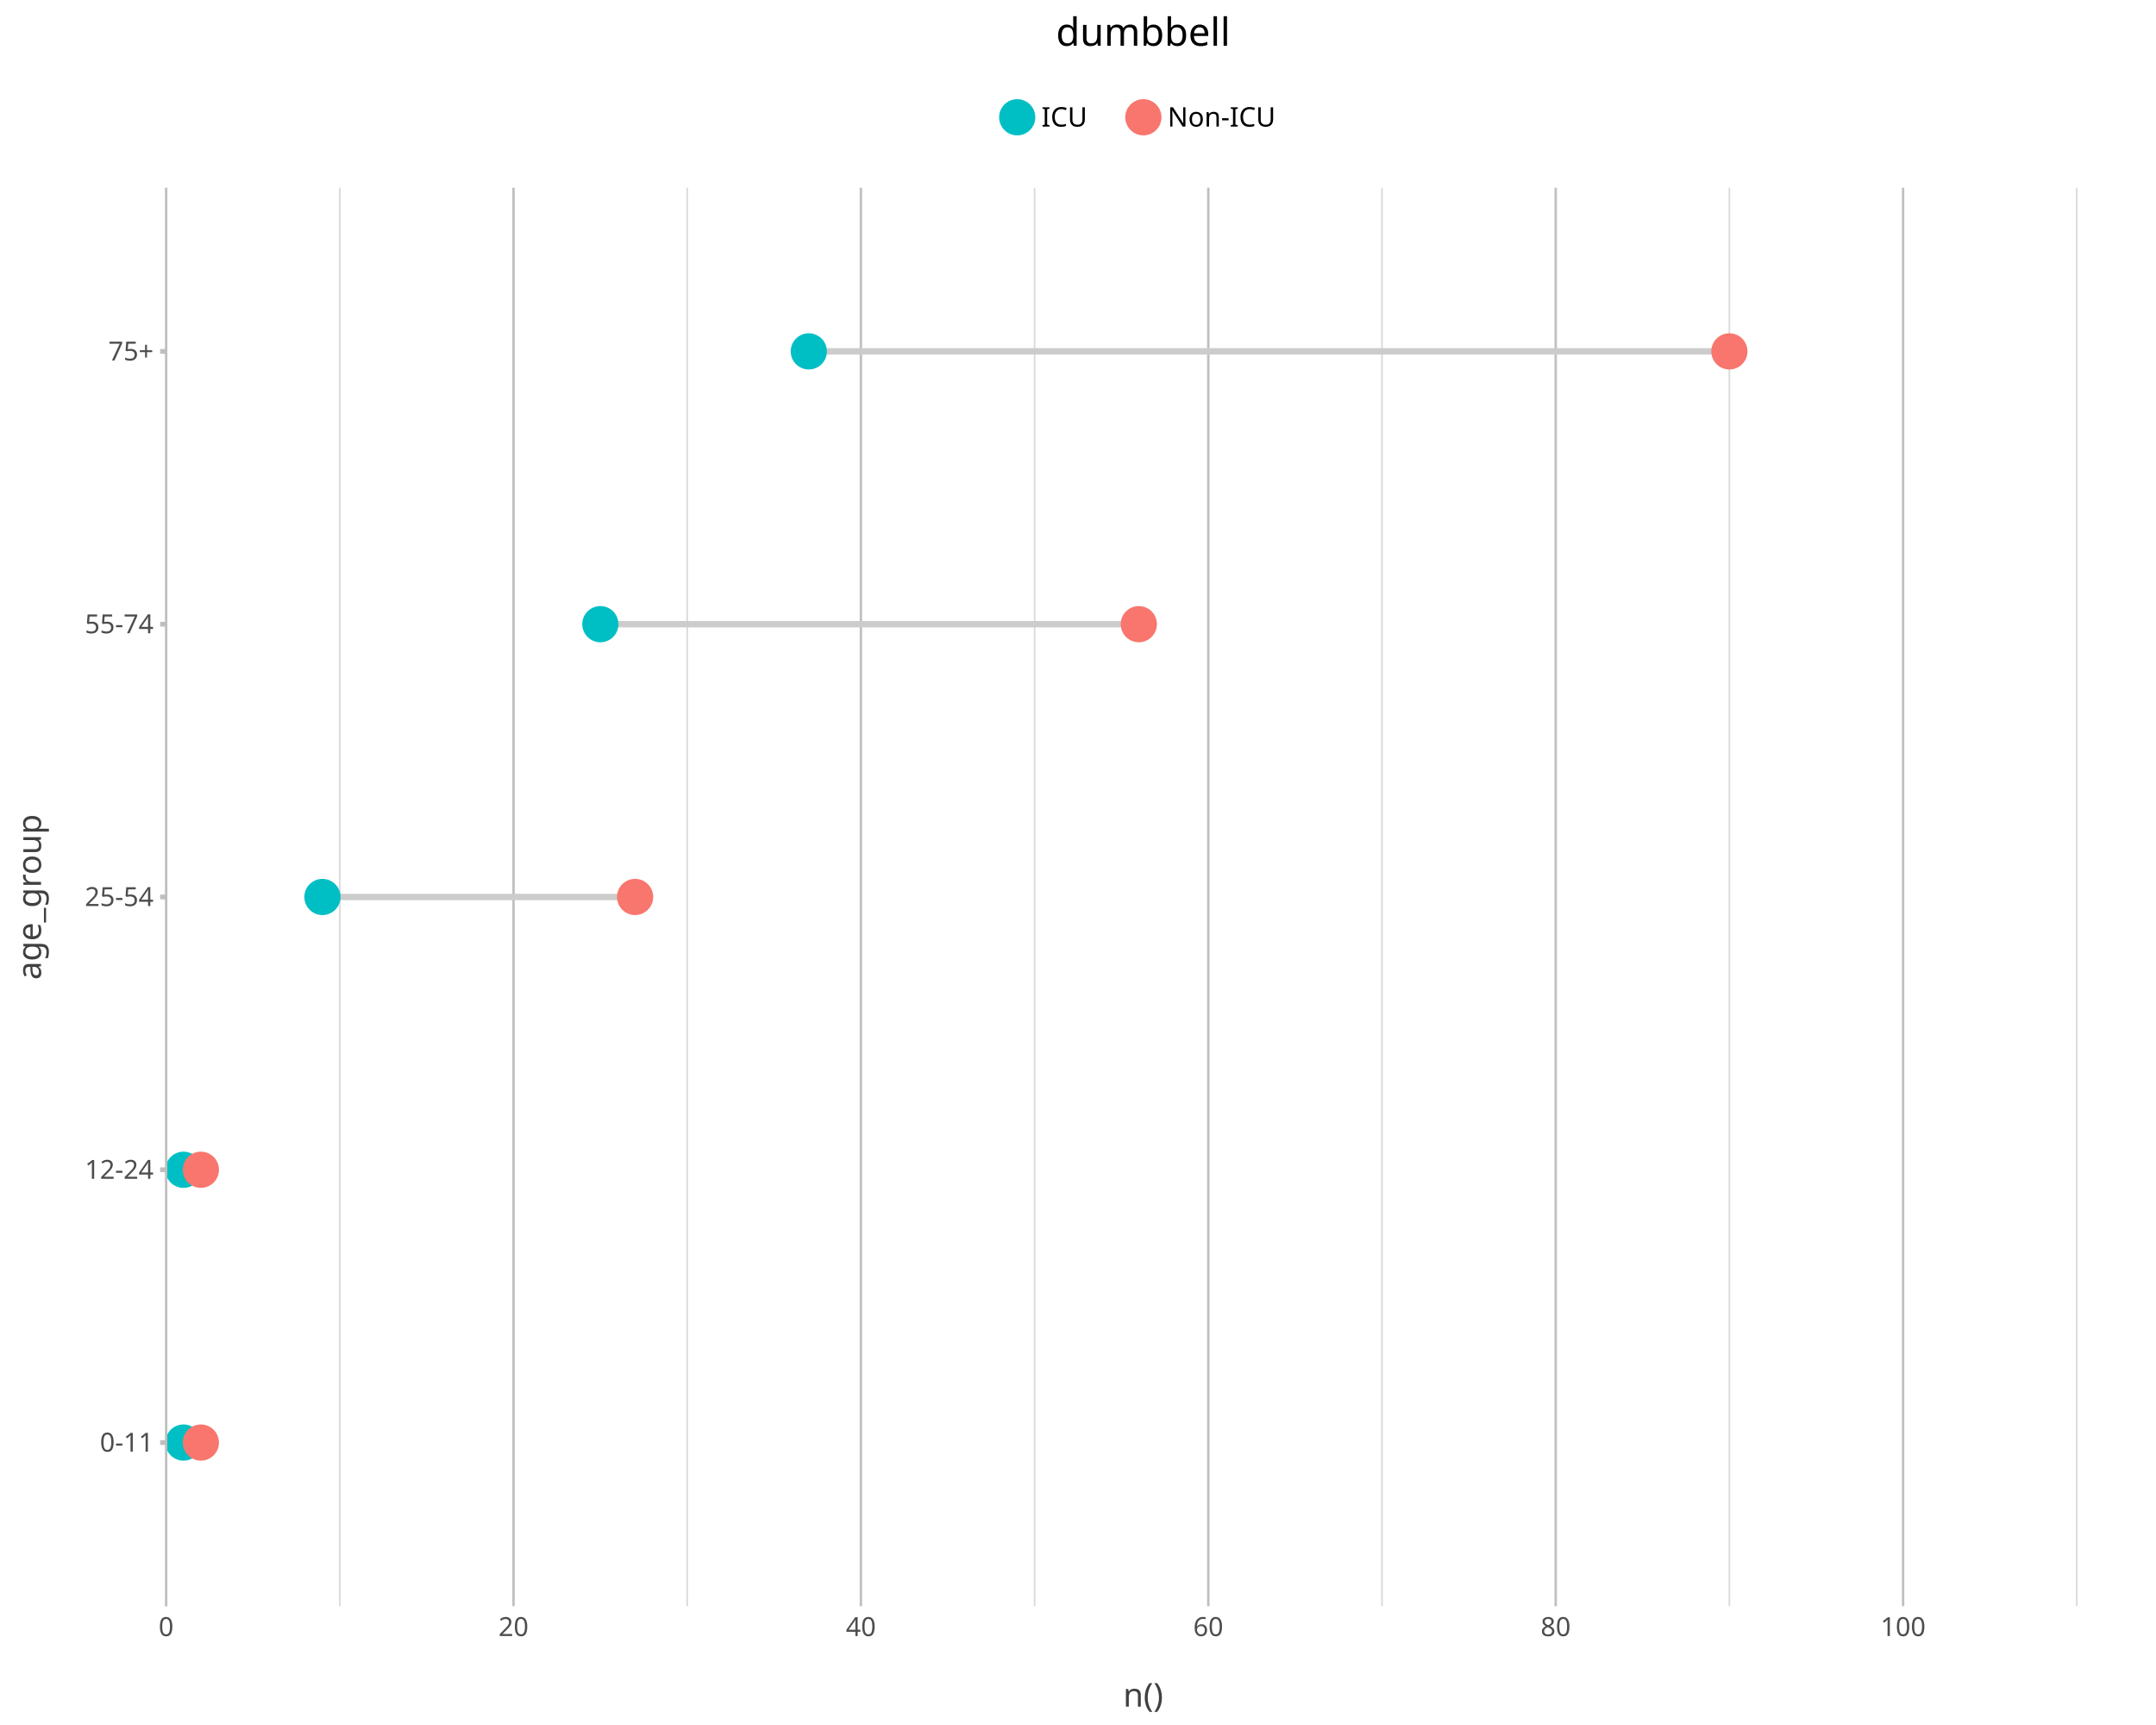
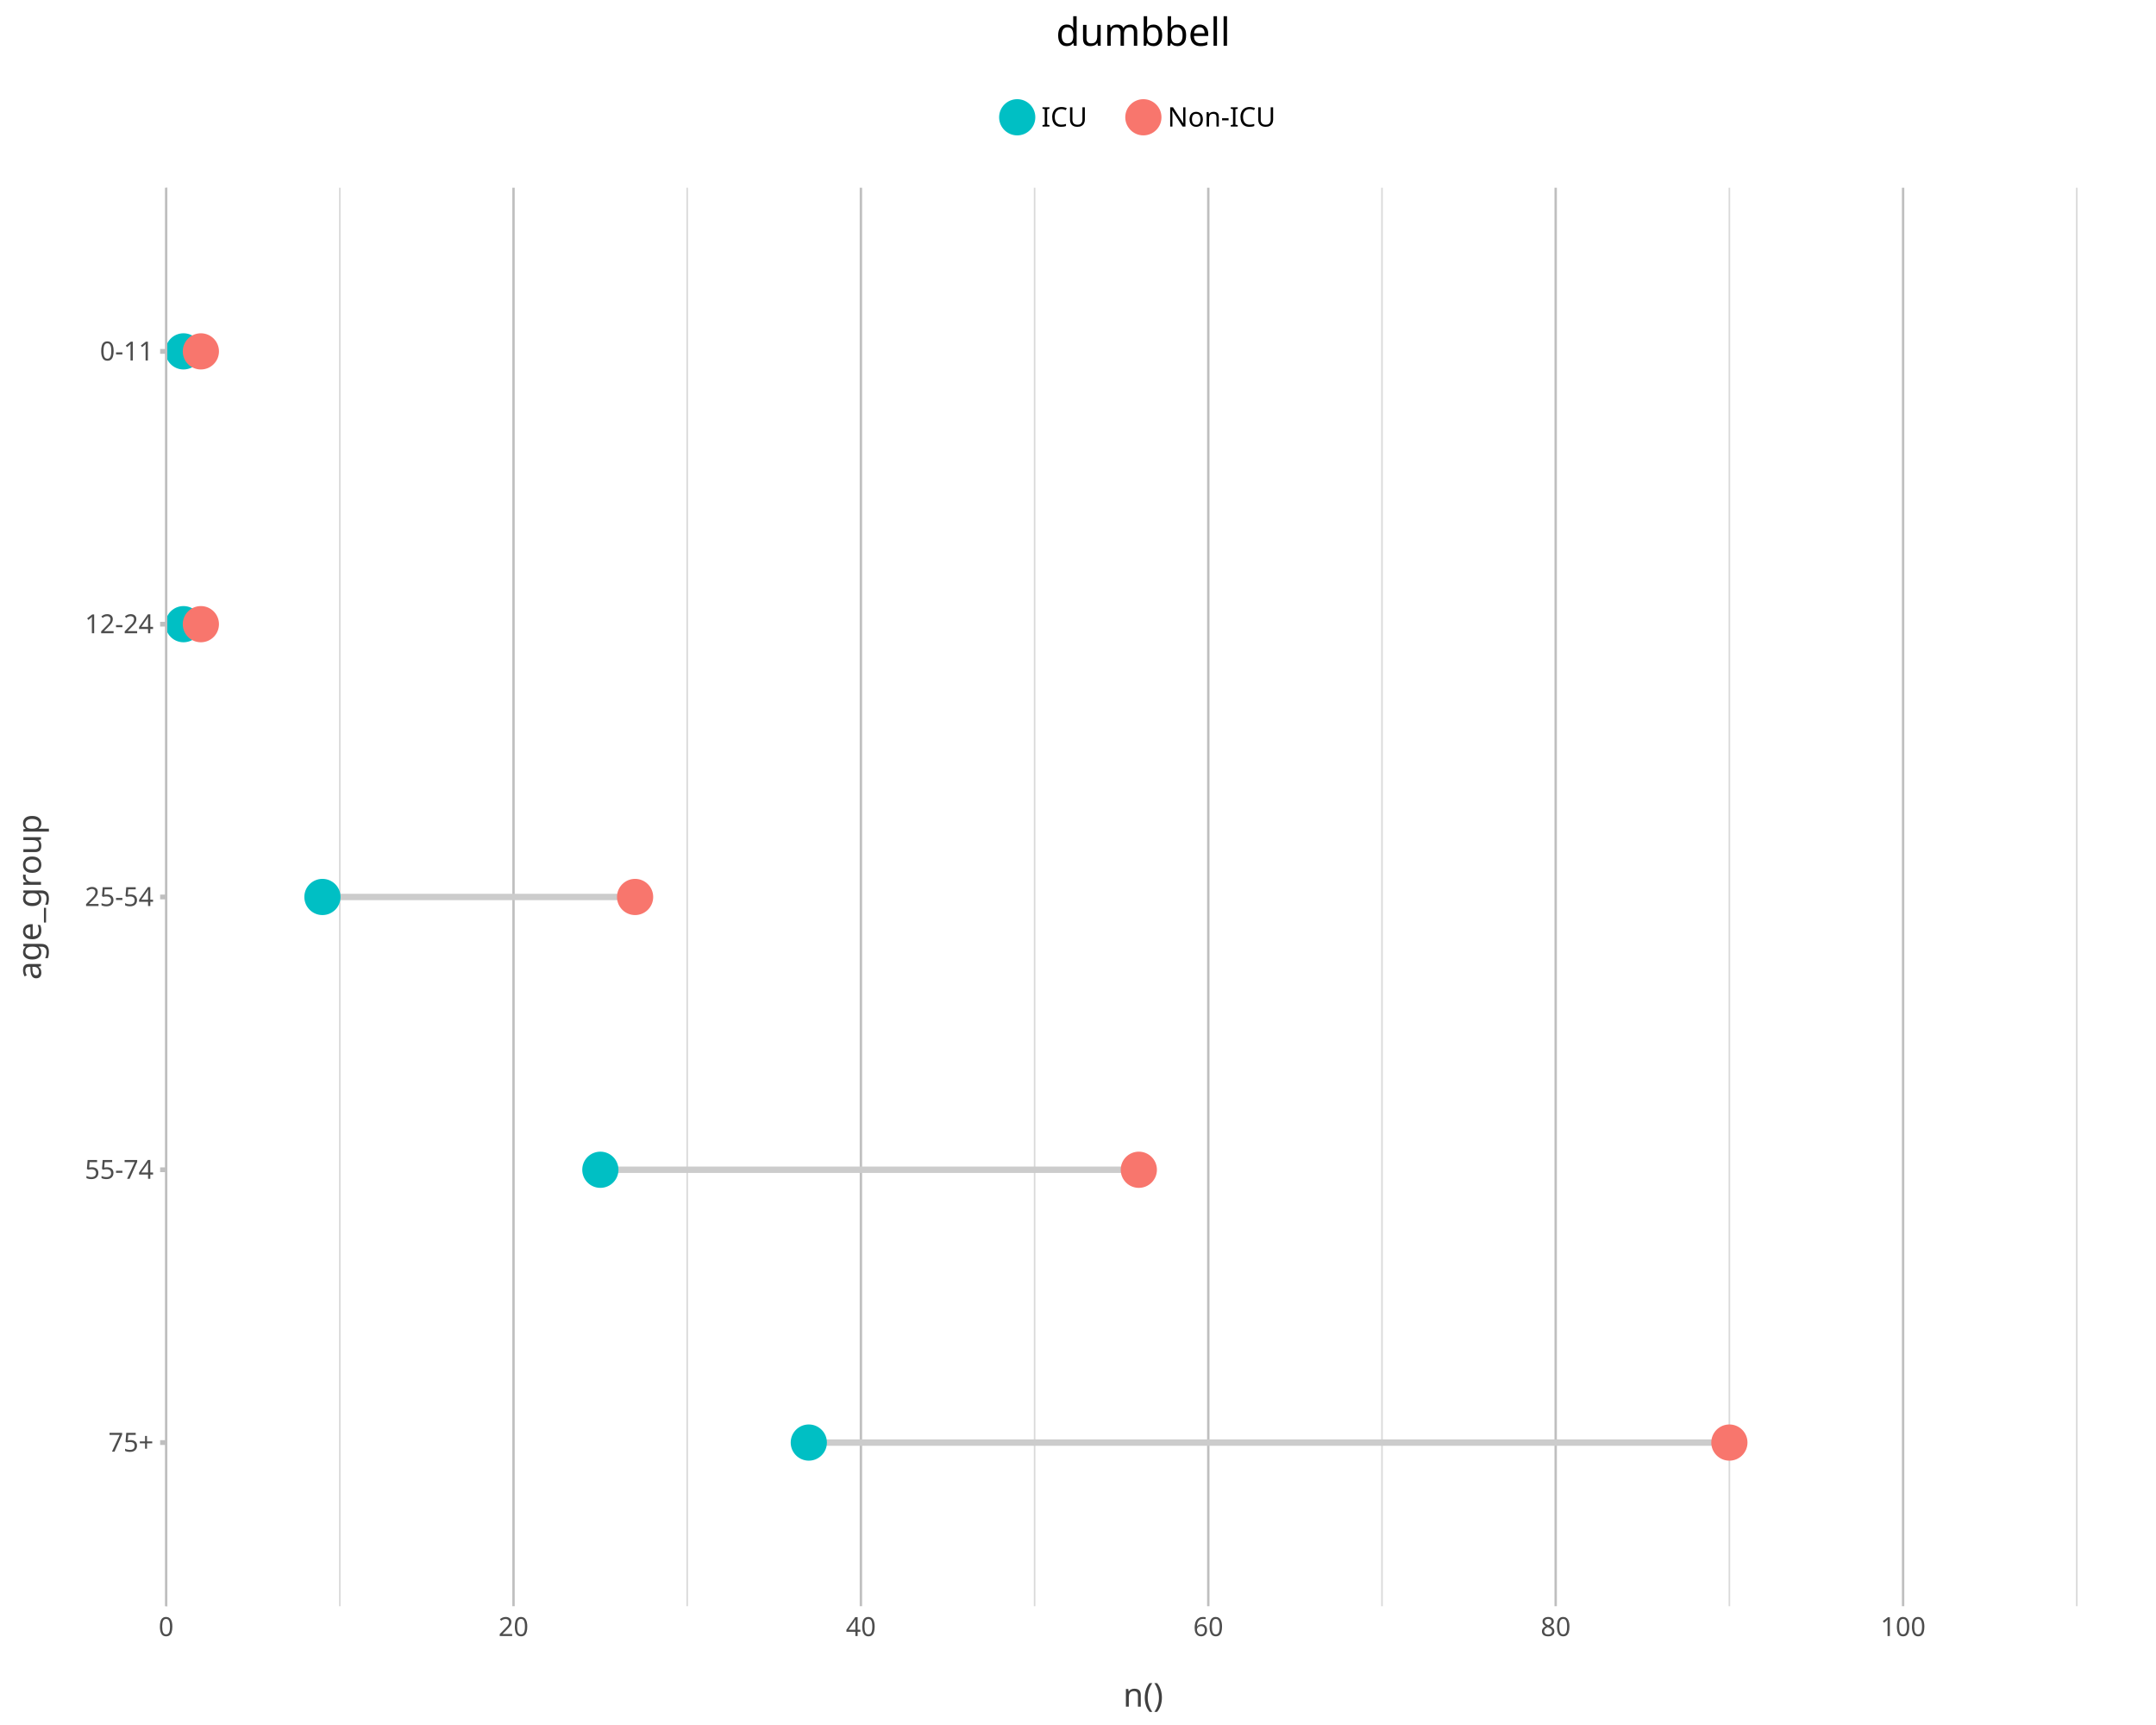
<svg xmlns="http://www.w3.org/2000/svg" class="svglite" data-engine-version="2.0" width="720.00pt" height="576.00pt" viewBox="0 0 720.00 576.00">
  <defs>
    <style type="text/css">
    .svglite line, .svglite polyline, .svglite polygon, .svglite path, .svglite rect, .svglite circle {
      fill: none;
      stroke: #000000;
      stroke-linecap: round;
      stroke-linejoin: round;
      stroke-miterlimit: 10.00;
    }
  </style>
  </defs>
  <rect width="100%" height="100%" style="stroke: none; fill: #FFFFFF;" />
  <defs>
    <clipPath id="cpMC4wMHw3MjAuMDB8MC4wMHw1NzYuMDA=">
      <rect x="0.00" y="0.00" width="720.00" height="576.00" />
    </clipPath>
  </defs>
  <g clip-path="url(#cpMC4wMHw3MjAuMDB8MC4wMHw1NzYuMDA=)">
    <rect x="0" y="0.00" width="720.00" height="576.00" style="stroke-width: 1.07; stroke: none; fill: #FFFFFF;" />
  </g>
  <defs>
    <clipPath id="cpNTUuNDh8NzA4LjA0fDYyLjY4fDUzNi4zNQ==">
      <rect x="55.48" y="62.68" width="652.57" height="473.66" />
    </clipPath>
  </defs>
  <g clip-path="url(#cpNTUuNDh8NzA4LjA0fDYyLjY4fDUzNi4zNQ==)">
    <rect x="55.48" y="62.68" width="652.57" height="473.66" style="stroke-width: 1.07; stroke: none; fill: #FFFFFF;" />
    <polyline points="113.48,536.35 113.48,62.68 " style="stroke-width: 0.53; stroke: #D9D9D9; stroke-linecap: butt;" />
    <polyline points="229.49,536.35 229.49,62.68 " style="stroke-width: 0.53; stroke: #D9D9D9; stroke-linecap: butt;" />
    <polyline points="345.51,536.35 345.51,62.68 " style="stroke-width: 0.53; stroke: #D9D9D9; stroke-linecap: butt;" />
    <polyline points="461.52,536.35 461.52,62.68 " style="stroke-width: 0.53; stroke: #D9D9D9; stroke-linecap: butt;" />
    <polyline points="577.53,536.35 577.53,62.68 " style="stroke-width: 0.53; stroke: #D9D9D9; stroke-linecap: butt;" />
    <polyline points="693.54,536.35 693.54,62.68 " style="stroke-width: 0.53; stroke: #D9D9D9; stroke-linecap: butt;" />
    <polyline points="55.48,536.35 55.48,62.68 " style="stroke-width: 0.80; stroke: #BFBFBF; stroke-linecap: butt;" />
    <polyline points="171.49,536.35 171.49,62.68 " style="stroke-width: 0.80; stroke: #BFBFBF; stroke-linecap: butt;" />
    <polyline points="287.50,536.35 287.50,62.68 " style="stroke-width: 0.80; stroke: #BFBFBF; stroke-linecap: butt;" />
    <polyline points="403.51,536.35 403.51,62.68 " style="stroke-width: 0.80; stroke: #BFBFBF; stroke-linecap: butt;" />
    <polyline points="519.52,536.35 519.52,62.68 " style="stroke-width: 0.80; stroke: #BFBFBF; stroke-linecap: butt;" />
    <polyline points="635.54,536.35 635.54,62.68 " style="stroke-width: 0.80; stroke: #BFBFBF; stroke-linecap: butt;" />
-     <line x1="61.28" y1="481.69" x2="67.08" y2="481.69" style="stroke-width: 2.13; stroke: #CCCCCC; stroke-linecap: butt;" />
-     <line x1="61.28" y1="390.60" x2="67.08" y2="390.60" style="stroke-width: 2.13; stroke: #CCCCCC; stroke-linecap: butt;" />
+     <line x1="270.10" y1="481.69" x2="577.53" y2="481.69" style="stroke-width: 2.13; stroke: #CCCCCC; stroke-linecap: butt;" />
+     <line x1="200.49" y1="390.60" x2="380.31" y2="390.60" style="stroke-width: 2.13; stroke: #CCCCCC; stroke-linecap: butt;" />
    <line x1="107.68" y1="299.51" x2="212.09" y2="299.51" style="stroke-width: 2.13; stroke: #CCCCCC; stroke-linecap: butt;" />
-     <line x1="200.49" y1="208.42" x2="380.31" y2="208.42" style="stroke-width: 2.13; stroke: #CCCCCC; stroke-linecap: butt;" />
-     <line x1="270.10" y1="117.33" x2="577.53" y2="117.33" style="stroke-width: 2.13; stroke: #CCCCCC; stroke-linecap: butt;" />
-     <circle cx="61.28" cy="481.69" r="5.69" style="stroke-width: 0.71; stroke: #00BFC4; fill: #00BFC4;" />
-     <circle cx="67.08" cy="481.69" r="5.69" style="stroke-width: 0.71; stroke: #F8766D; fill: #F8766D;" />
-     <circle cx="61.28" cy="390.60" r="5.69" style="stroke-width: 0.71; stroke: #00BFC4; fill: #00BFC4;" />
-     <circle cx="67.08" cy="390.60" r="5.69" style="stroke-width: 0.71; stroke: #F8766D; fill: #F8766D;" />
+     <line x1="61.28" y1="208.42" x2="67.08" y2="208.42" style="stroke-width: 2.13; stroke: #CCCCCC; stroke-linecap: butt;" />
+     <line x1="61.28" y1="117.33" x2="67.08" y2="117.33" style="stroke-width: 2.13; stroke: #CCCCCC; stroke-linecap: butt;" />
+     <circle cx="270.10" cy="481.69" r="5.69" style="stroke-width: 0.71; stroke: #00BFC4; fill: #00BFC4;" />
+     <circle cx="577.53" cy="481.69" r="5.69" style="stroke-width: 0.71; stroke: #F8766D; fill: #F8766D;" />
+     <circle cx="200.49" cy="390.60" r="5.69" style="stroke-width: 0.71; stroke: #00BFC4; fill: #00BFC4;" />
+     <circle cx="380.31" cy="390.60" r="5.69" style="stroke-width: 0.71; stroke: #F8766D; fill: #F8766D;" />
    <circle cx="107.68" cy="299.51" r="5.69" style="stroke-width: 0.71; stroke: #00BFC4; fill: #00BFC4;" />
    <circle cx="212.09" cy="299.51" r="5.69" style="stroke-width: 0.71; stroke: #F8766D; fill: #F8766D;" />
-     <circle cx="200.49" cy="208.42" r="5.69" style="stroke-width: 0.71; stroke: #00BFC4; fill: #00BFC4;" />
-     <circle cx="380.31" cy="208.42" r="5.69" style="stroke-width: 0.71; stroke: #F8766D; fill: #F8766D;" />
-     <circle cx="270.10" cy="117.33" r="5.69" style="stroke-width: 0.71; stroke: #00BFC4; fill: #00BFC4;" />
-     <circle cx="577.53" cy="117.33" r="5.69" style="stroke-width: 0.71; stroke: #F8766D; fill: #F8766D;" />
+     <circle cx="61.28" cy="208.42" r="5.69" style="stroke-width: 0.71; stroke: #00BFC4; fill: #00BFC4;" />
+     <circle cx="67.08" cy="208.42" r="5.69" style="stroke-width: 0.71; stroke: #F8766D; fill: #F8766D;" />
+     <circle cx="61.28" cy="117.33" r="5.69" style="stroke-width: 0.71; stroke: #00BFC4; fill: #00BFC4;" />
+     <circle cx="67.08" cy="117.33" r="5.69" style="stroke-width: 0.71; stroke: #F8766D; fill: #F8766D;" />
  </g>
  <g clip-path="url(#cpMC4wMHw3MjAuMDB8MC4wMHw1NzYuMDA=)">
    <polyline points="55.48,536.35 55.48,62.68 " style="stroke-width: 0.80; stroke: #BFBFBF; stroke-linecap: butt;" />
-     <text x="51.29" y="484.72" text-anchor="end" style="font-size: 8.80px; fill: #4D4D4D; font-family: sans;" textLength="17.61px" lengthAdjust="spacingAndGlyphs">0-11</text>
-     <text x="51.29" y="393.63" text-anchor="end" style="font-size: 8.80px; fill: #4D4D4D; font-family: sans;" textLength="22.51px" lengthAdjust="spacingAndGlyphs">12-24</text>
+     <text x="51.29" y="484.72" text-anchor="end" style="font-size: 8.80px; fill: #4D4D4D; font-family: sans;" textLength="14.93px" lengthAdjust="spacingAndGlyphs">75+</text>
+     <text x="51.29" y="393.63" text-anchor="end" style="font-size: 8.80px; fill: #4D4D4D; font-family: sans;" textLength="22.51px" lengthAdjust="spacingAndGlyphs">55-74</text>
    <text x="51.29" y="302.54" text-anchor="end" style="font-size: 8.80px; fill: #4D4D4D; font-family: sans;" textLength="22.51px" lengthAdjust="spacingAndGlyphs">25-54</text>
-     <text x="51.29" y="211.45" text-anchor="end" style="font-size: 8.80px; fill: #4D4D4D; font-family: sans;" textLength="22.51px" lengthAdjust="spacingAndGlyphs">55-74</text>
-     <text x="51.29" y="120.36" text-anchor="end" style="font-size: 8.80px; fill: #4D4D4D; font-family: sans;" textLength="14.93px" lengthAdjust="spacingAndGlyphs">75+</text>
+     <text x="51.29" y="211.45" text-anchor="end" style="font-size: 8.80px; fill: #4D4D4D; font-family: sans;" textLength="22.51px" lengthAdjust="spacingAndGlyphs">12-24</text>
+     <text x="51.29" y="120.36" text-anchor="end" style="font-size: 8.80px; fill: #4D4D4D; font-family: sans;" textLength="17.61px" lengthAdjust="spacingAndGlyphs">0-11</text>
    <polyline points="53.48,481.69 55.48,481.69 " style="stroke-width: 1.60; stroke: #BFBFBF; stroke-linecap: butt;" />
    <polyline points="53.48,390.60 55.48,390.60 " style="stroke-width: 1.60; stroke: #BFBFBF; stroke-linecap: butt;" />
    <polyline points="53.48,299.51 55.48,299.51 " style="stroke-width: 1.60; stroke: #BFBFBF; stroke-linecap: butt;" />
    <polyline points="53.48,208.42 55.48,208.42 " style="stroke-width: 1.60; stroke: #BFBFBF; stroke-linecap: butt;" />
    <polyline points="53.48,117.33 55.48,117.33 " style="stroke-width: 1.60; stroke: #BFBFBF; stroke-linecap: butt;" />
    <text x="55.48" y="546.30" text-anchor="middle" style="font-size: 8.80px; fill: #4D4D4D; font-family: sans;" textLength="4.89px" lengthAdjust="spacingAndGlyphs">0</text>
    <text x="171.49" y="546.30" text-anchor="middle" style="font-size: 8.80px; fill: #4D4D4D; font-family: sans;" textLength="9.79px" lengthAdjust="spacingAndGlyphs">20</text>
    <text x="287.50" y="546.30" text-anchor="middle" style="font-size: 8.80px; fill: #4D4D4D; font-family: sans;" textLength="9.79px" lengthAdjust="spacingAndGlyphs">40</text>
    <text x="403.51" y="546.30" text-anchor="middle" style="font-size: 8.80px; fill: #4D4D4D; font-family: sans;" textLength="9.79px" lengthAdjust="spacingAndGlyphs">60</text>
    <text x="519.52" y="546.30" text-anchor="middle" style="font-size: 8.80px; fill: #4D4D4D; font-family: sans;" textLength="9.79px" lengthAdjust="spacingAndGlyphs">80</text>
    <text x="635.54" y="546.30" text-anchor="middle" style="font-size: 8.80px; fill: #4D4D4D; font-family: sans;" textLength="14.68px" lengthAdjust="spacingAndGlyphs">100</text>
    <text x="381.76" y="569.88" text-anchor="middle" style="font-size: 11.00px; fill: #404040; font-family: sans;" textLength="13.44px" lengthAdjust="spacingAndGlyphs">n()</text>
    <text transform="translate(13.69,299.51) rotate(-90)" text-anchor="middle" style="font-size: 11.00px; fill: #404040; font-family: sans;" textLength="52.61px" lengthAdjust="spacingAndGlyphs">age_group</text>
    <circle cx="339.70" cy="39.16" r="5.69" style="stroke-width: 0.71; stroke: #00BFC4; fill: #00BFC4;" />
    <circle cx="381.83" cy="39.16" r="5.69" style="stroke-width: 0.71; stroke: #F8766D; fill: #F8766D;" />
    <text x="347.78" y="42.25" style="font-size: 9.00px; font-family: sans;" textLength="15.50px" lengthAdjust="spacingAndGlyphs">ICU</text>
    <text x="389.91" y="42.25" style="font-size: 9.00px; font-family: sans;" textLength="35.01px" lengthAdjust="spacingAndGlyphs">Non-ICU</text>
    <text x="381.76" y="15.28" text-anchor="middle" style="font-size: 13.00px; font-family: sans;" textLength="52.76px" lengthAdjust="spacingAndGlyphs">dumbbell</text>
  </g>
</svg>
